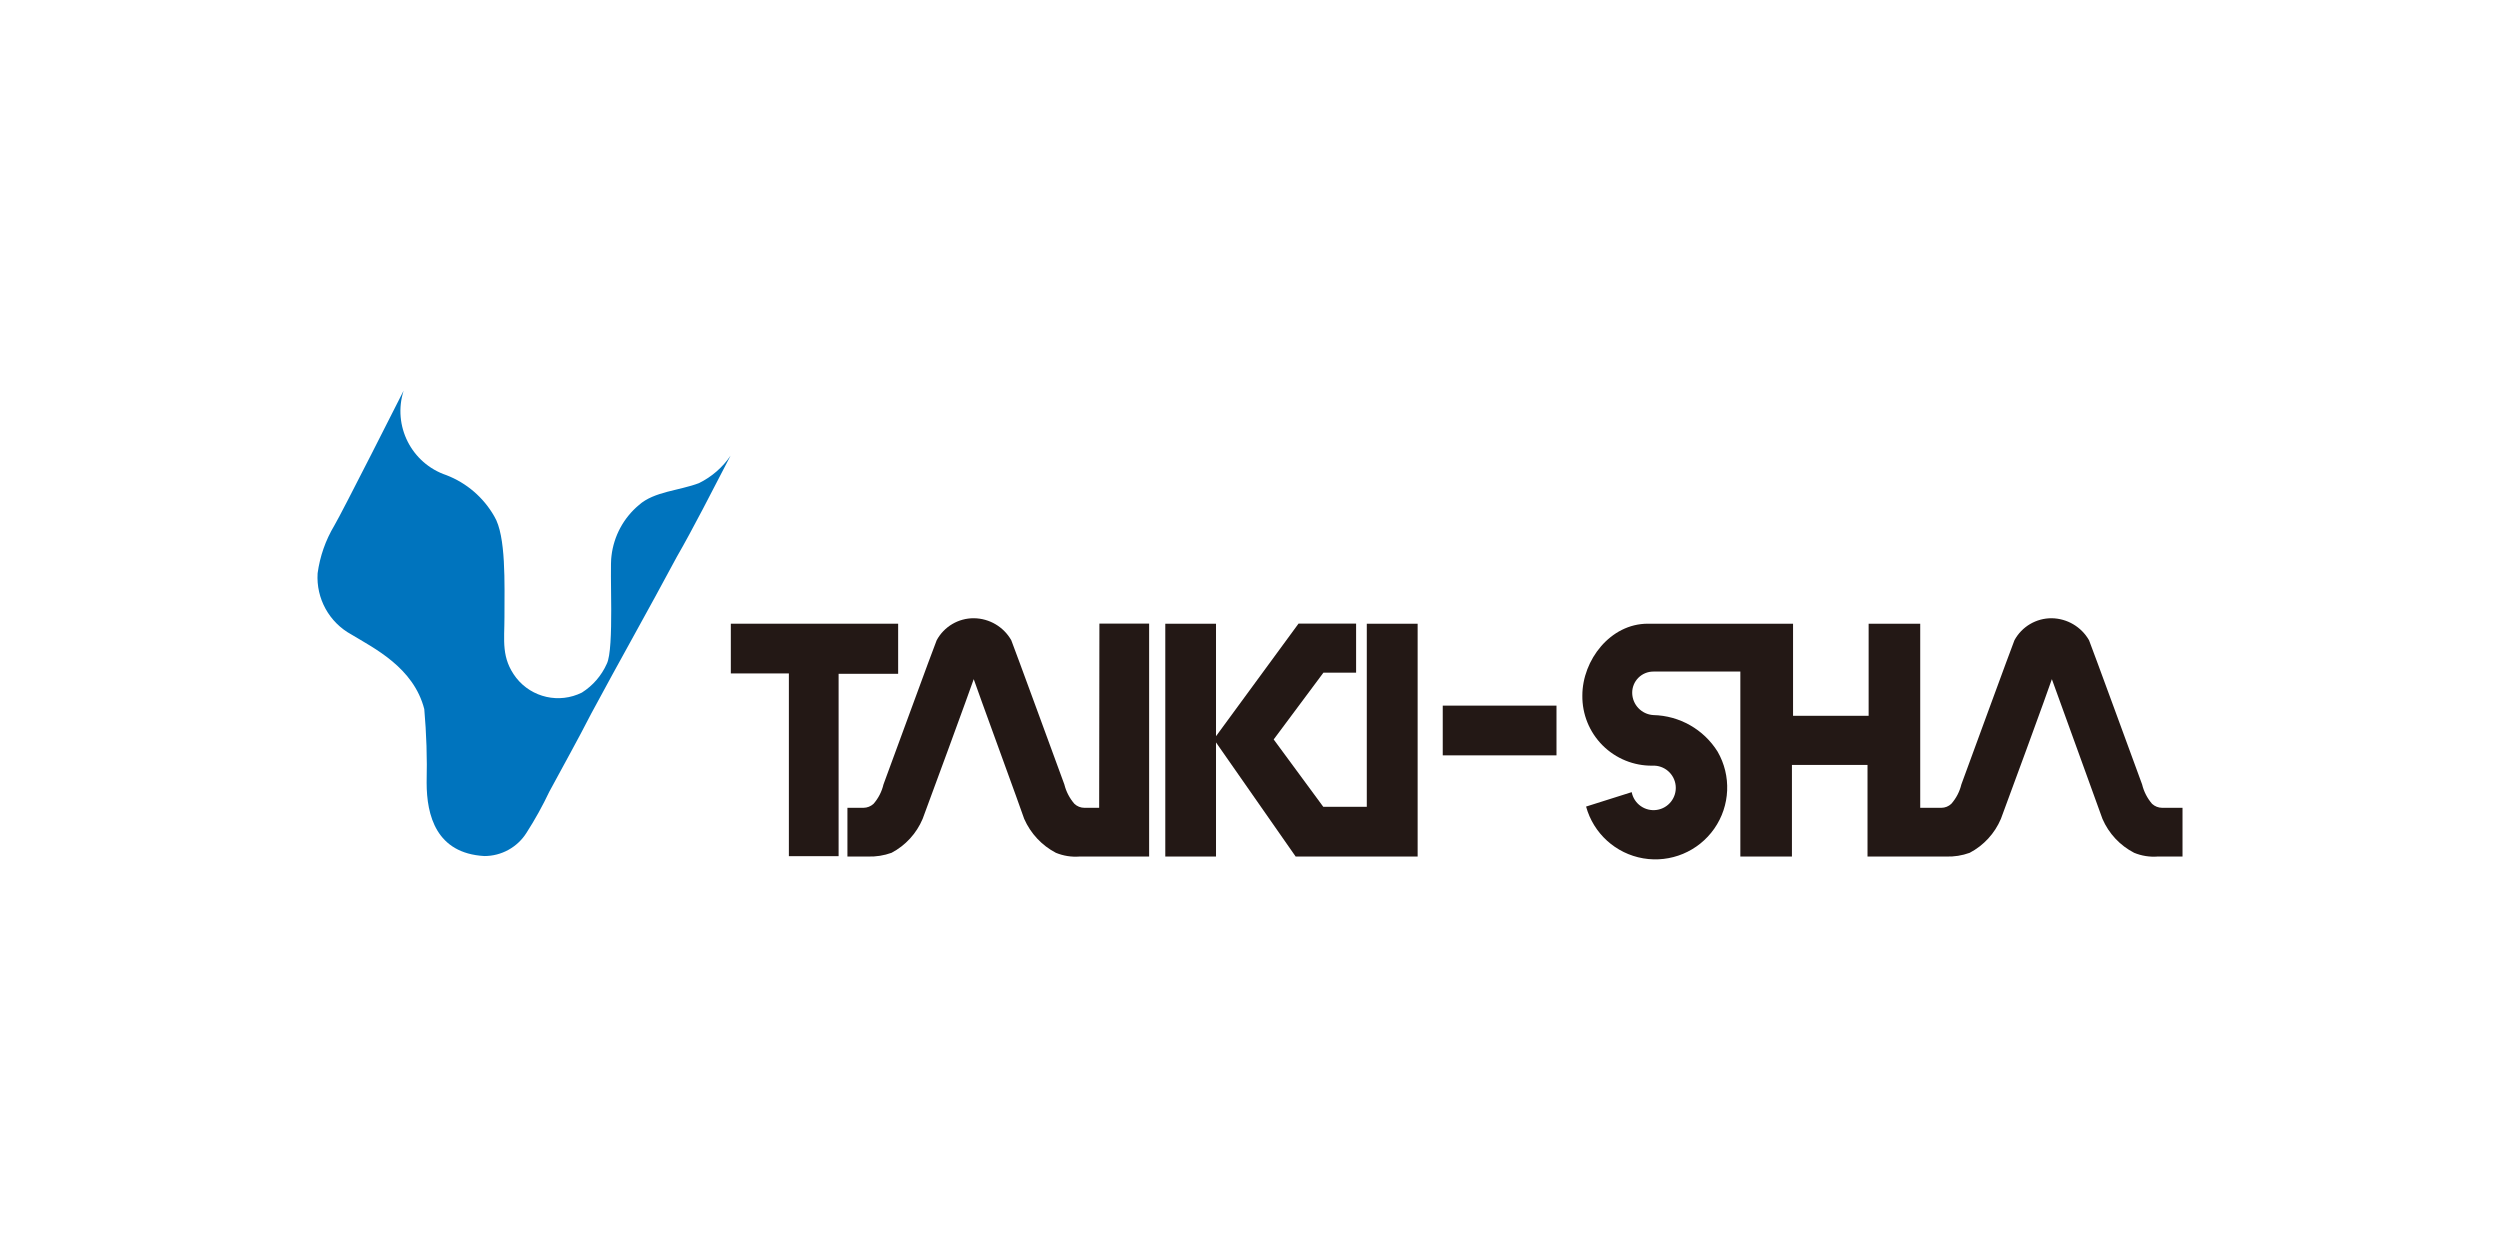
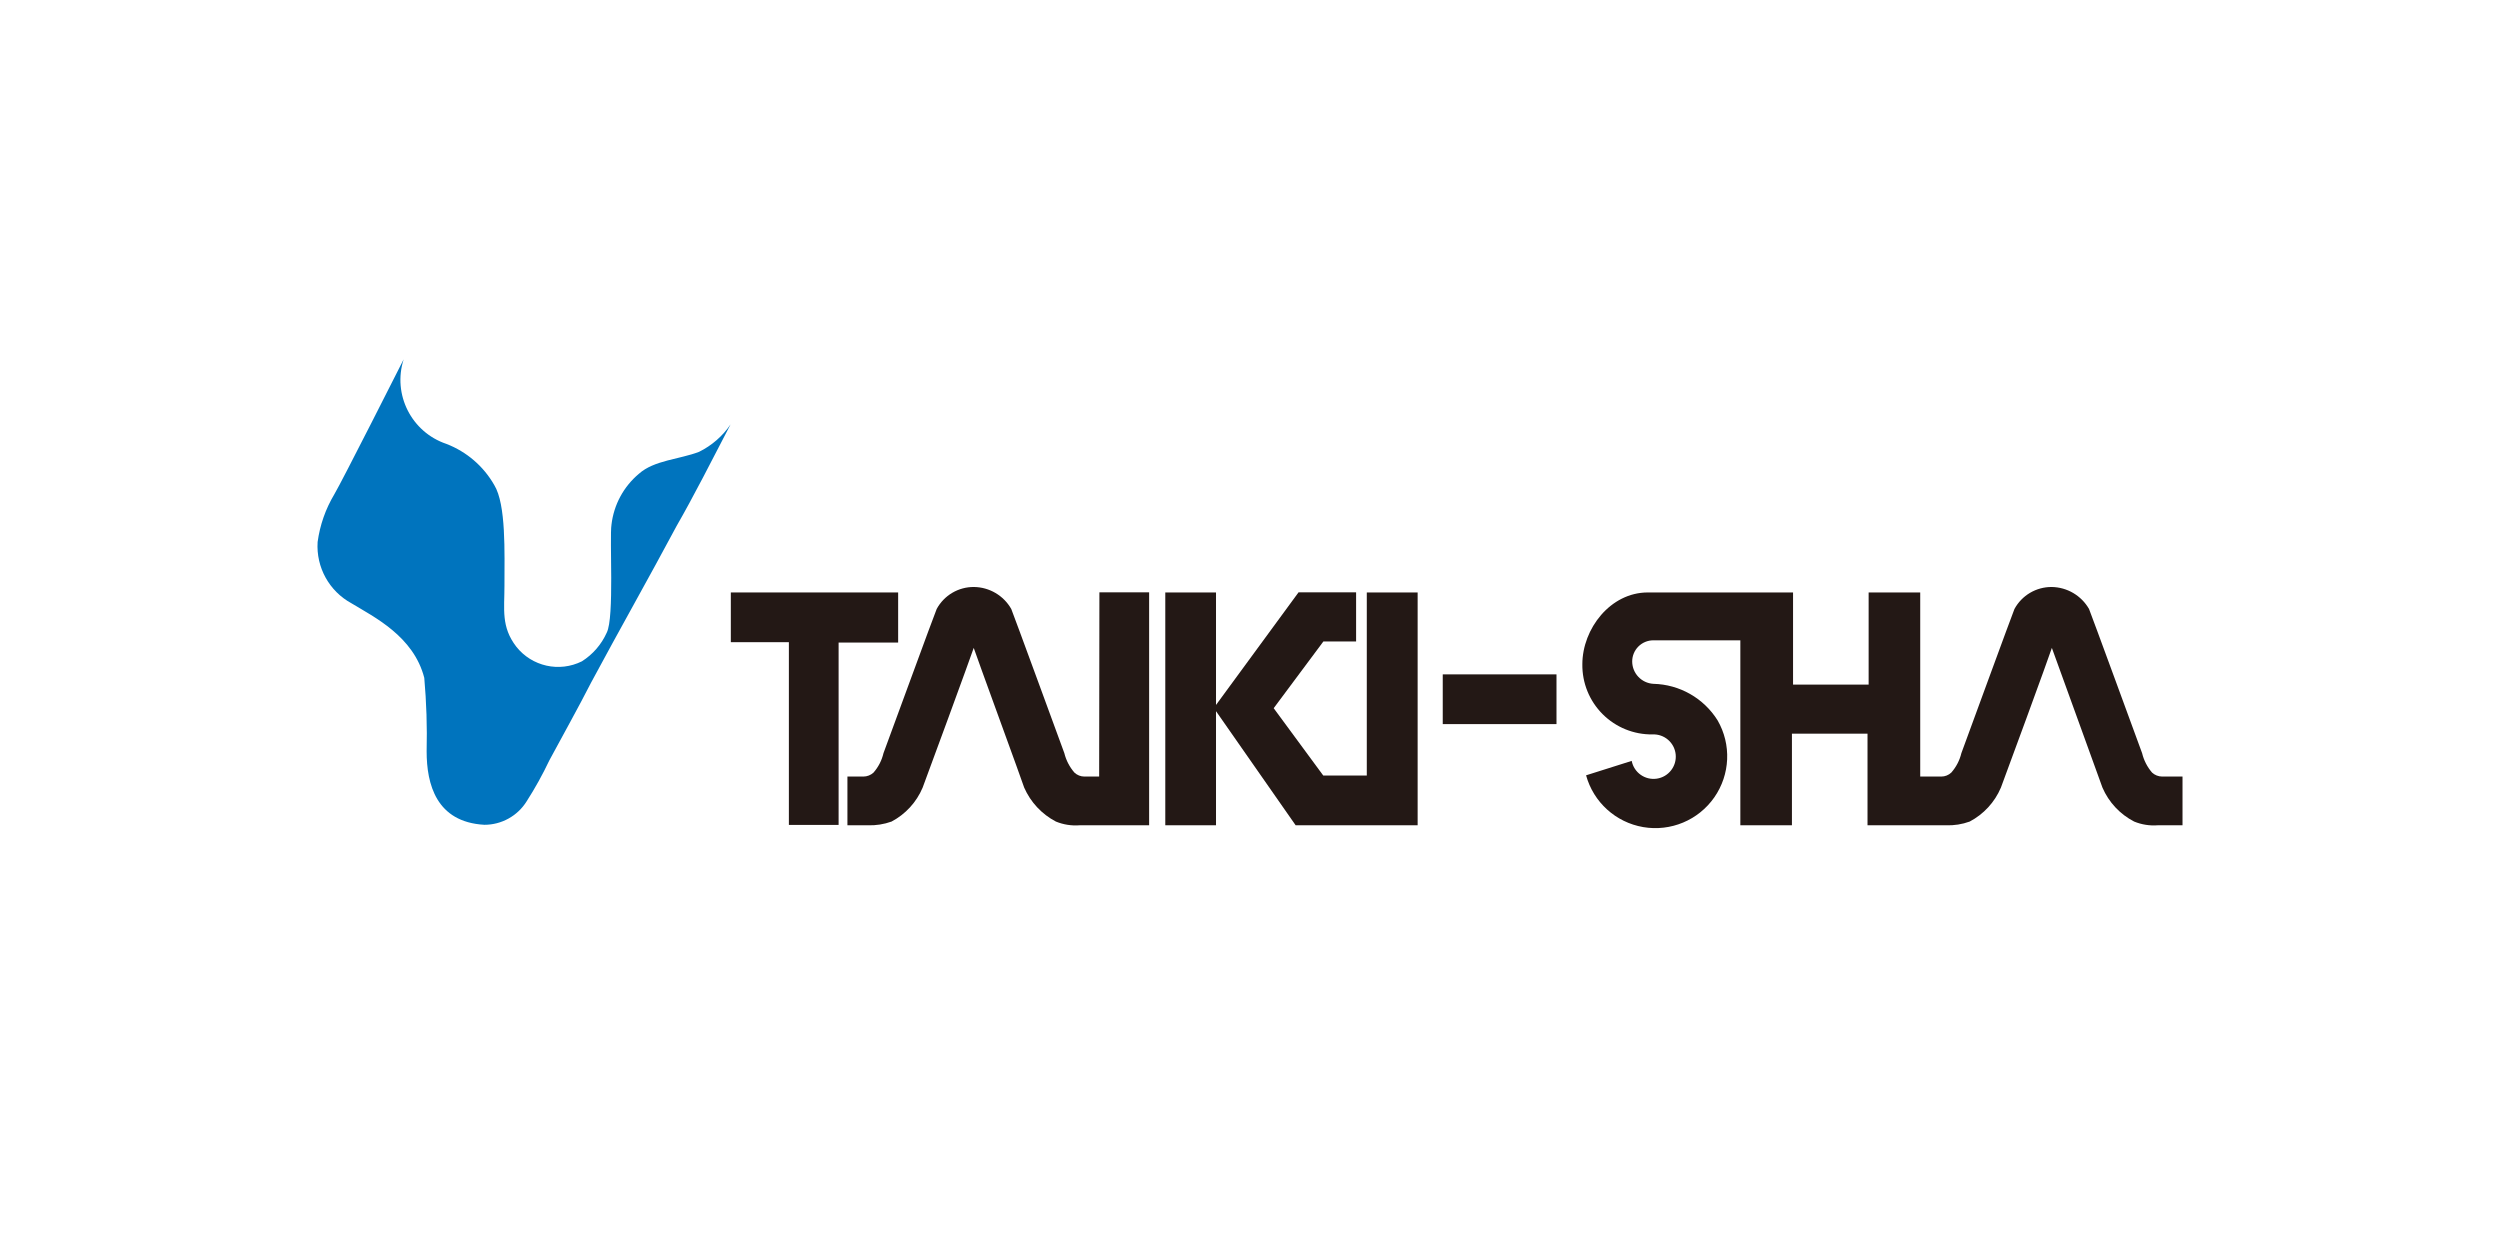
<svg xmlns="http://www.w3.org/2000/svg" width="160" height="80" viewBox="0 0 160 80" fill="none" version="1.1" id="svg869">
  <defs id="defs873" />
  <style type="text/css" id="style2448">
	.st0{fill:#00A896;}
	.st1{fill:#29327B;}
</style>
  <style type="text/css" id="style671">
	.st0{fill:none;}
	.st1{fill:#0F05A0;}
</style>
-   <g id="g86" transform="matrix(0.7955833,0,0,0.7955833,20.32759,25)">
+   <g id="g86" transform="matrix(0.7955833,0,0,0.7955833,20.32759,23)">
    <path d="m 30.68,7.44 c -1.56,0.6 -3.61,0.67 -4.83,1.76 a 6.28,6.28 0 0 0 -2.21,4.09 c -0.17,1.1 0.24,7.47 -0.38,8.69 a 5.28,5.28 0 0 1 -2,2.31 4.29,4.29 0 0 1 -5.28,-1.18 c -1.23,-1.6 -0.95,-3 -0.95,-4.89 0,-2.7 0.14,-6.54 -0.82,-8.11 A 7.56,7.56 0 0 0 10.36,6.8 5.43,5.43 0 0 1 6.92,0 c 0,0 -5,9.9 -5.58,10.86 A 10.11,10.11 0 0 0 0,14.69 5.23,5.23 0 0 0 2.72,19.62 c 1.81,1.1 5,2.65 5.86,6 a 52.62,52.62 0 0 1 0.19,5.92 c 0,2.63 0.77,5.68 4.64,5.9 a 4,4 0 0 0 3.4,-1.88 29.47,29.47 0 0 0 1.83,-3.3 C 19.78,30.14 20.9,28.15 22,26 c 2.26,-4.21 4.64,-8.41 6.89,-12.62 1.26,-2.18 2.92,-5.43 4.33,-8.15 a 6.57,6.57 0 0 1 -2.54,2.21 z" fill="#0074be" id="path60" />
    <path d="M 46.7,18.75 H 33.24 v 4 h 4.67 v 14.7 h 4 V 22.78 h 4.79 z" fill="#231815" id="path62" />
    <path d="m 90.51,25.34 v 0 4 h 9.15 v -4 z" fill="#231815" id="path64" />
    <path d="m 62.87,33.56 h -1.19 a 1.17,1.17 0 0 1 -0.8,-0.32 3.76,3.76 0 0 1 -0.81,-1.56 C 59.89,31.19 55.9,20.29 55.8,20.08 a 3.5,3.5 0 0 0 -3,-1.77 v 0 a 3.38,3.38 0 0 0 -3,1.77 c -0.11,0.21 -4.09,11.11 -4.28,11.6 a 3.63,3.63 0 0 1 -0.8,1.56 1.21,1.21 0 0 1 -0.81,0.32 h -1.29 v 3.92 h 1.65 a 5.11,5.11 0 0 0 1.9,-0.3 5.5,5.5 0 0 0 2.5,-2.73 c 0.09,-0.2 4,-10.87 4.11,-11.24 0.11,0.37 4,11 4.06,11.24 a 5.64,5.64 0 0 0 2.55,2.73 4.17,4.17 0 0 0 1.9,0.3 h 5.6 V 18.74 h -4 z" fill="#231815" id="path66" />
-     <polygon points="72.27,27.8 72.27,18.75 68.19,18.75 68.19,37.48 72.27,37.48 72.27,28.3 78.67,37.47 78.67,37.48 78.67,37.48 78.68,37.48 78.68,37.48 84.4,37.48 84.59,37.48 88.49,37.48 88.49,18.75 84.4,18.75 84.4,33.48 80.9,33.48 76.91,28.06 80.91,22.69 83.54,22.69 83.54,18.74 78.91,18.74 " fill="#231815" id="polygon68" />
+     <polygon points="68.19,37.48 72.27,37.48 72.27,28.3 78.67,37.47 78.67,37.48 78.67,37.48 78.68,37.48 78.68,37.48 84.4,37.48 84.59,37.48 88.49,37.48 88.49,18.75 84.4,18.75 84.4,33.48 80.9,33.48 76.91,28.06 80.91,22.69 83.54,22.69 83.54,18.74 78.91,18.74 72.27,27.8 72.27,18.75 68.19,18.75 " fill="#231815" id="polygon68" />
    <path d="m 148.38,33.56 a 1.21,1.21 0 0 1 -0.81,-0.32 3.74,3.74 0 0 1 -0.8,-1.56 c -0.18,-0.49 -4.17,-11.39 -4.27,-11.6 a 3.52,3.52 0 0 0 -3,-1.77 v 0 a 3.39,3.39 0 0 0 -3,1.77 c -0.1,0.21 -4.09,11.11 -4.27,11.6 a 3.65,3.65 0 0 1 -0.81,1.56 1.17,1.17 0 0 1 -0.8,0.32 h -1.7 V 18.75 h -4.15 v 7.41 h -6.08 v -7.41 h -4.15 v 0 H 107 c -3,0 -5.26,2.92 -5.26,5.78 a 5.57,5.57 0 0 0 5.64,5.64 1.79,1.79 0 1 1 -1.67,2.13 l -3.67,1.16 a 5.78,5.78 0 1 0 10.58,-4.42 6.26,6.26 0 0 0 -5.17,-2.94 1.81,1.81 0 0 1 -1.7,-1.79 1.7,1.7 0 0 1 1.7,-1.71 h 7 v 14.88 h 4.15 v -7.37 h 6.08 v 7.37 H 131 a 5.05,5.05 0 0 0 1.9,-0.3 5.52,5.52 0 0 0 2.51,-2.73 c 0.09,-0.2 4,-10.87 4.1,-11.24 0.12,0.37 4,11 4.07,11.24 a 5.55,5.55 0 0 0 2.55,2.73 4.15,4.15 0 0 0 1.89,0.3 h 2 v -3.92 z" fill="#231815" id="path70" />
  </g>
</svg>
